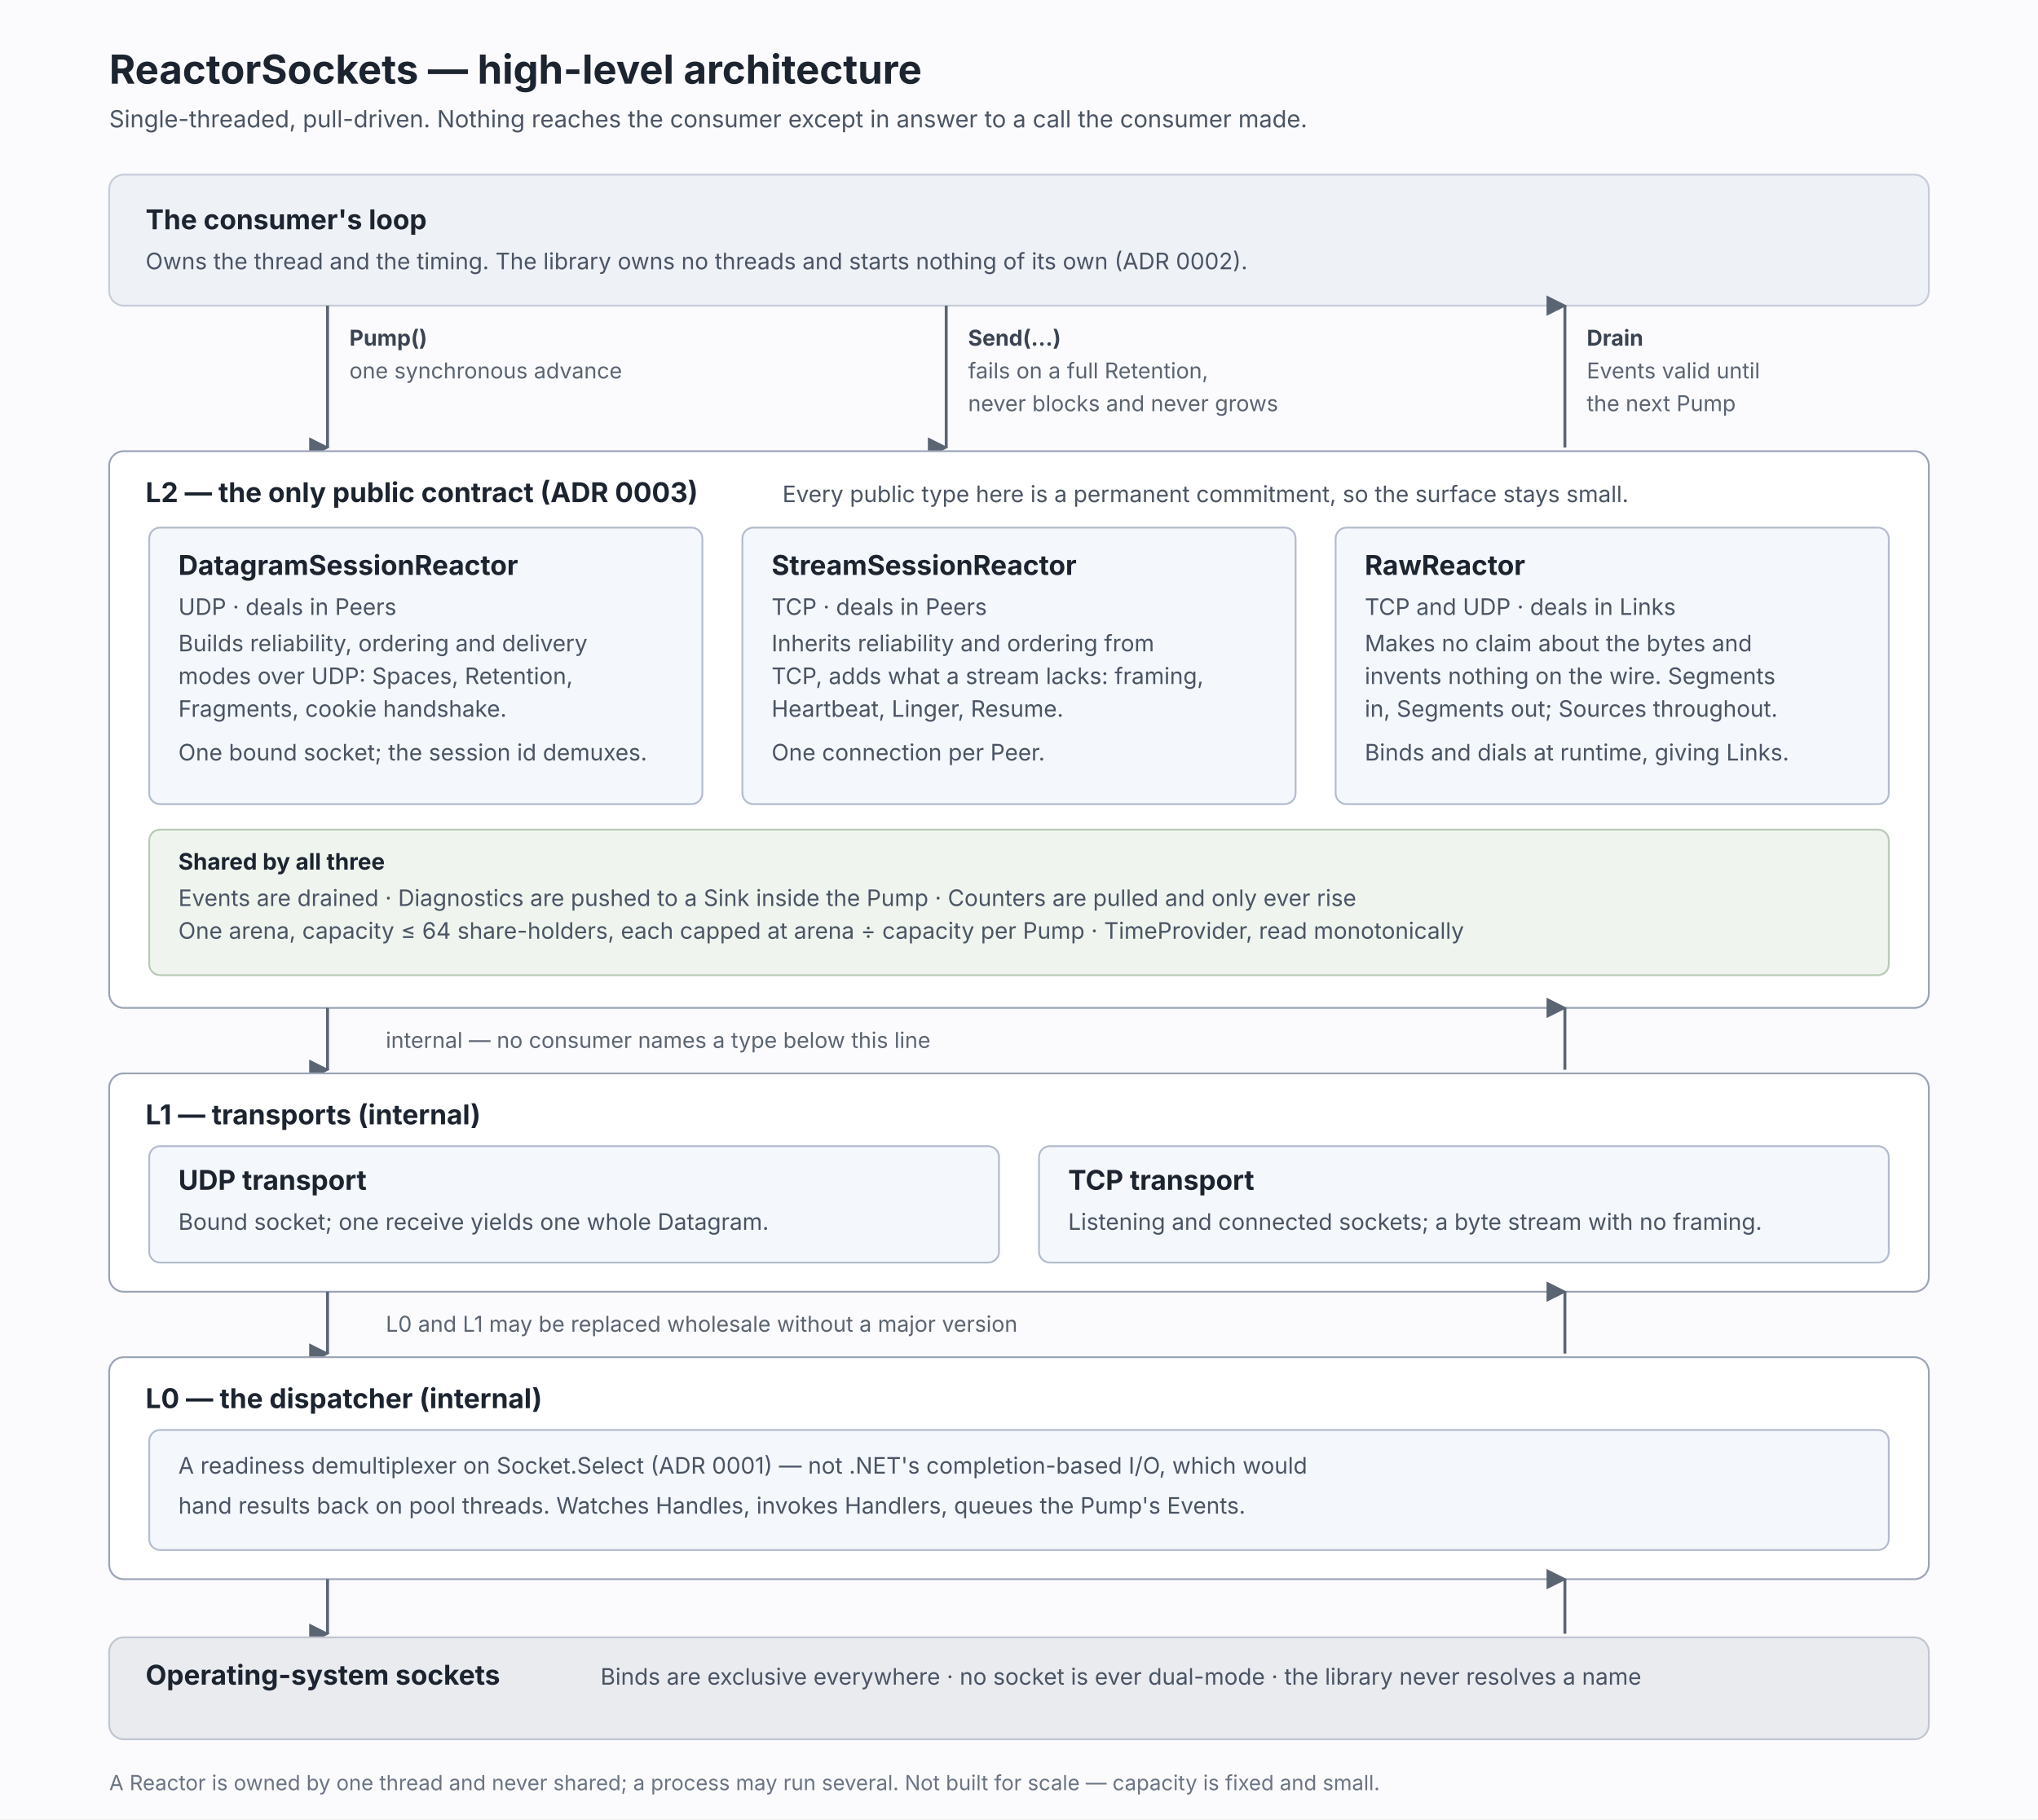
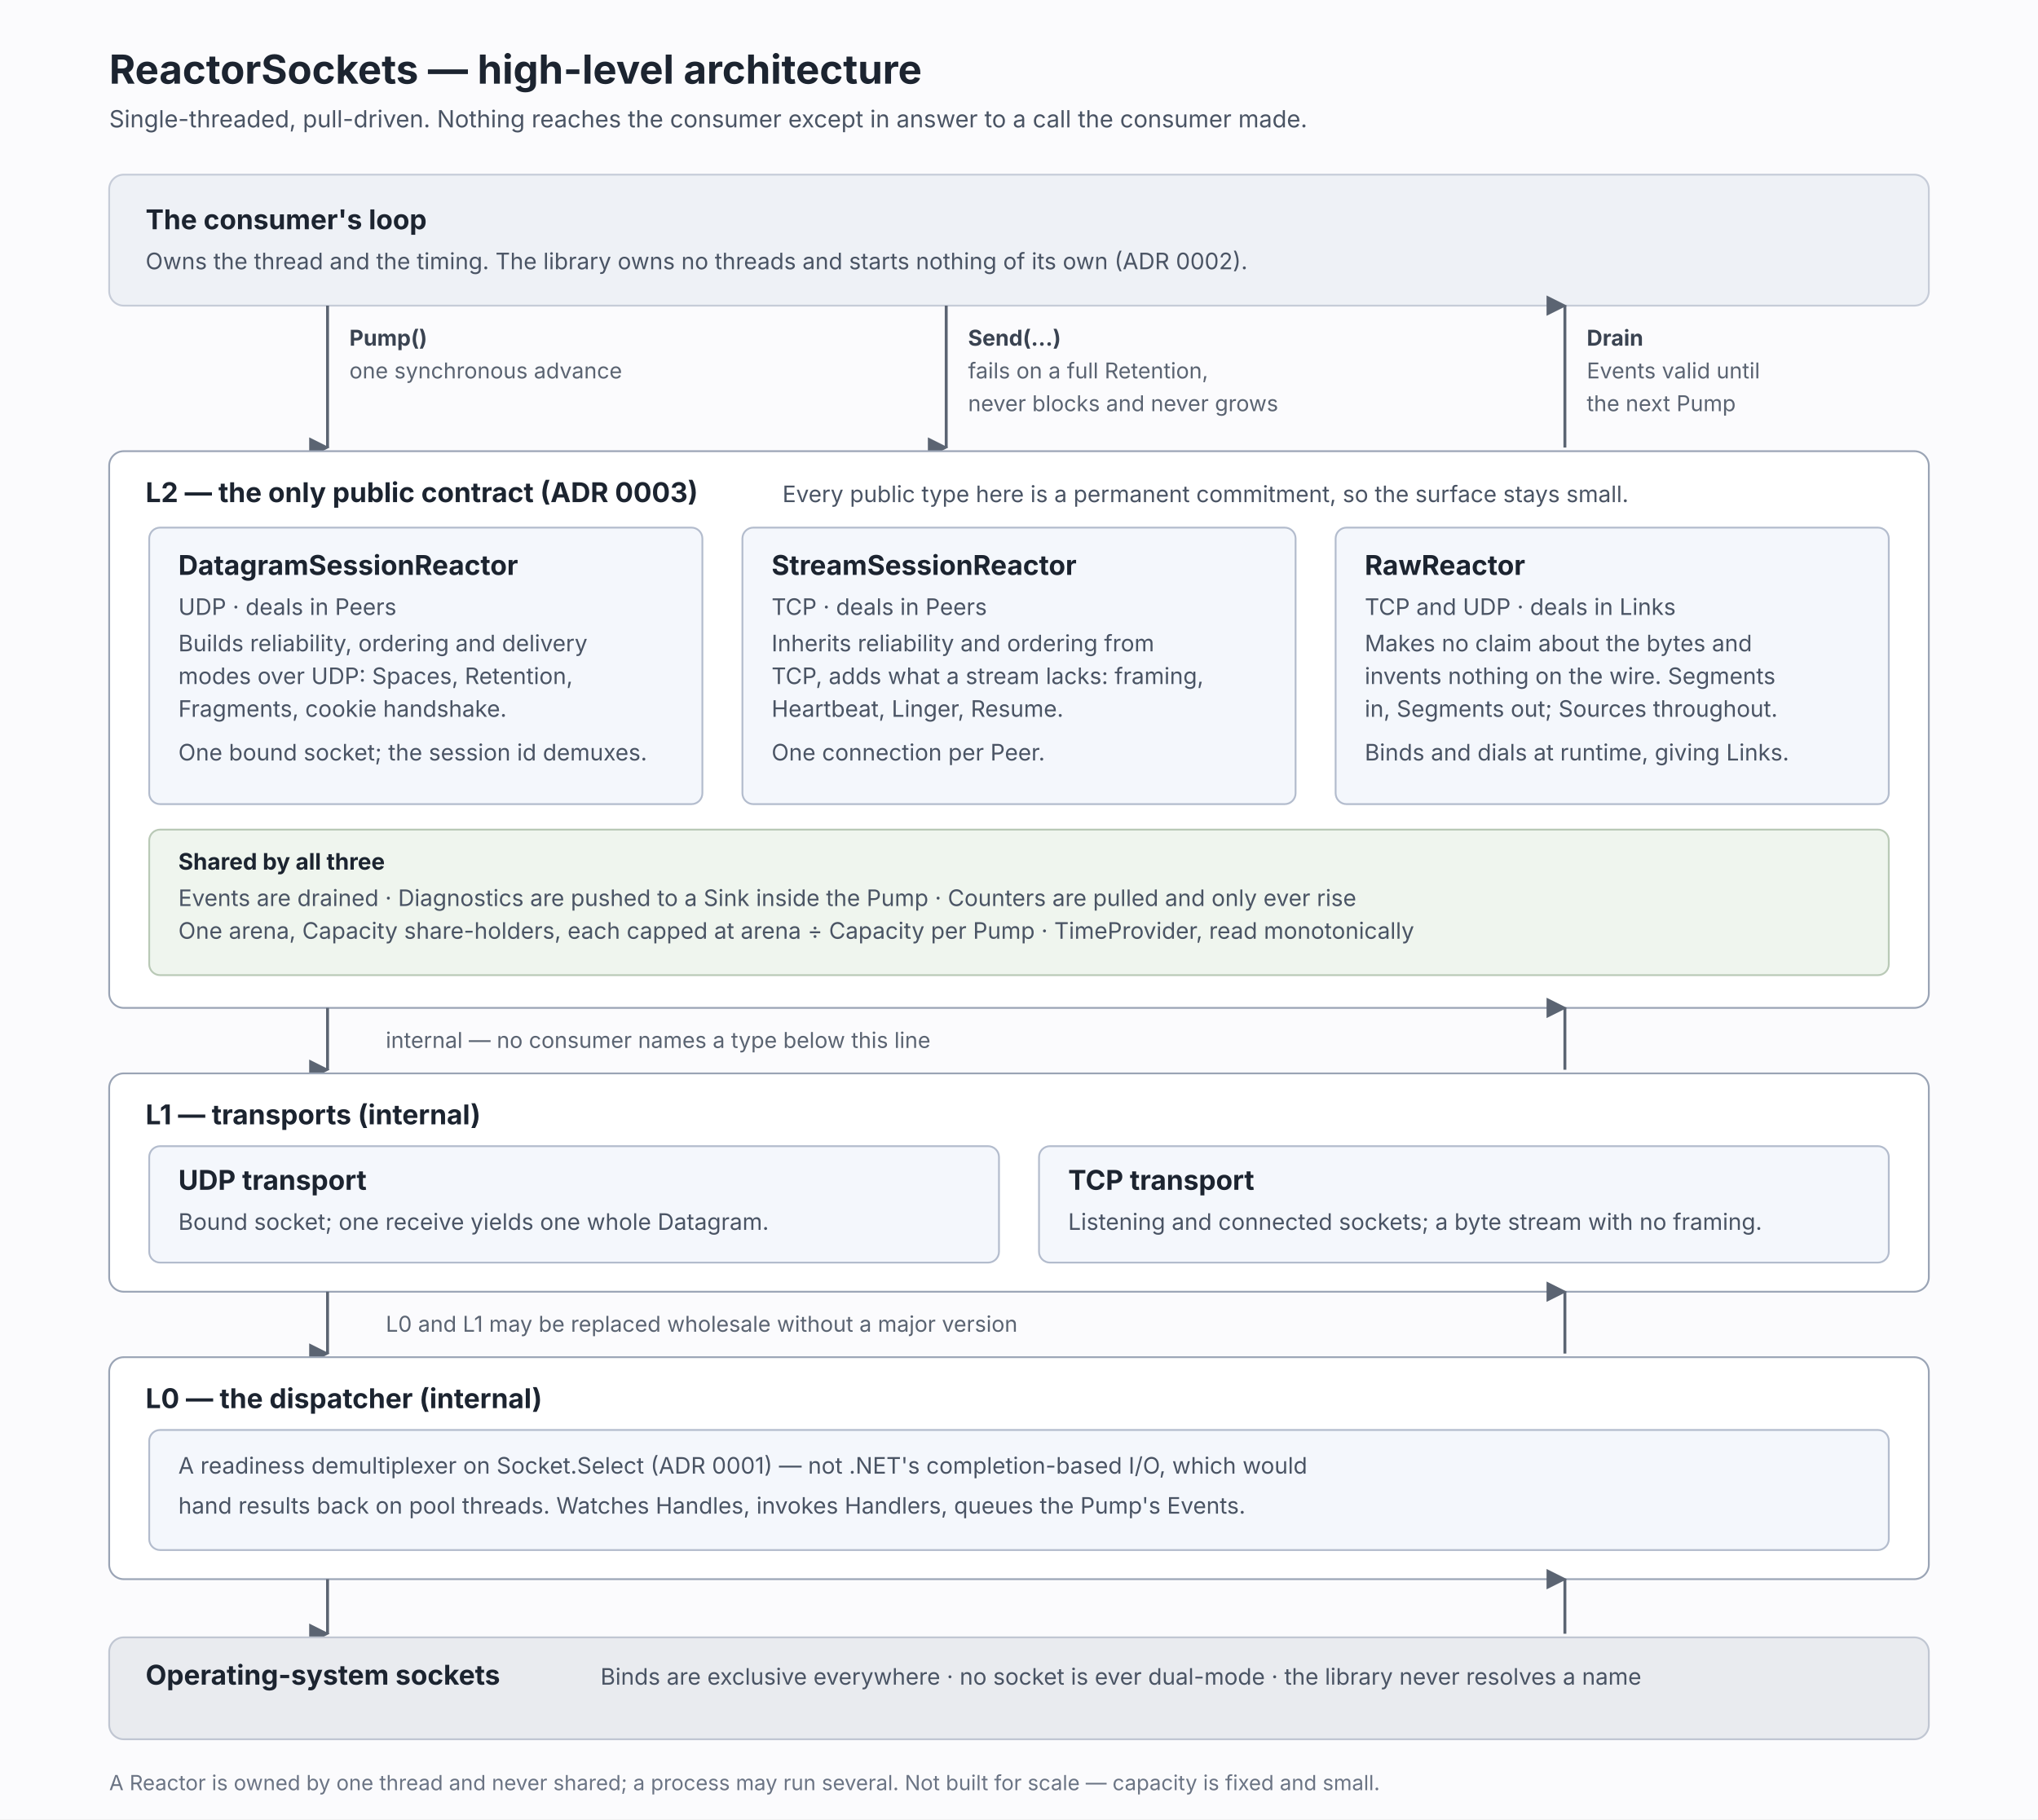
<svg xmlns="http://www.w3.org/2000/svg" width="1120" height="1000" viewBox="0 0 1120 1000" font-family="Segoe UI, Inter, Helvetica, Arial, sans-serif">
  <defs>
    <marker id="arrow" viewBox="0 0 10 10" refX="9" refY="5" markerWidth="7" markerHeight="7" orient="auto-start-end">
      <path d="M0,0 L10,5 L0,10 z" fill="#5b6472" />
    </marker>
    <style>
      .page   { fill: #fbfbfd; }
      .band   { fill: #eef1f6; stroke: #c6ccd8; }
      .layer  { fill: #ffffff; stroke: #9aa4b5; }
      .card   { fill: #f4f7fc; stroke: #b3bccd; }
      .strip  { fill: #eff5ee; stroke: #b9c9b6; }
      .os     { fill: #e9ebef; stroke: #c0c6d2; }
      .t      { fill: #1c2430; }
      .m      { fill: #4a5464; }
      .title  { font-size: 22px; font-weight: 700; }
      .sub    { font-size: 13px; }
      .head   { font-size: 15px; font-weight: 700; }
      .cardt  { font-size: 15px; font-weight: 700; }
      .body   { font-size: 12.5px; }
      .edge   { font-size: 12px; fill: #5b6472; }
      .edget  { font-size: 12px; fill: #3a4351; font-weight: 700; }
      .foot   { font-size: 11.5px; fill: #6b7484; }
      line.e  { stroke: #5b6472; stroke-width: 1.6; marker-end: url(#arrow); }
    </style>
  </defs>
  <rect class="page" x="0" y="0" width="1120" height="1000" />
  <text class="t title" x="60" y="46">ReactorSockets — high-level architecture</text>
  <text class="m sub" x="60" y="70">Single-threaded, pull-driven. Nothing reaches the consumer except in answer to a call the consumer made.</text>
  <rect class="band" x="60" y="96" width="1000" height="72" rx="8" />
  <text class="t head" x="80" y="126">The consumer's loop</text>
  <text class="m body" x="80" y="148">Owns the thread and the timing. The library owns no threads and starts nothing of its own (ADR 0002).</text>
  <line class="e" x1="180" y1="168" x2="180" y2="246" />
  <text class="edget" x="192" y="190">Pump()</text>
  <text class="edge" x="192" y="208">one synchronous advance</text>
  <line class="e" x1="520" y1="168" x2="520" y2="246" />
  <text class="edget" x="532" y="190">Send(...)</text>
  <text class="edge" x="532" y="208">fails on a full Retention,</text>
  <text class="edge" x="532" y="226">never blocks and never grows</text>
  <line class="e" x1="860" y1="246" x2="860" y2="168" />
  <text class="edget" x="872" y="190">Drain</text>
  <text class="edge" x="872" y="208">Events valid until</text>
  <text class="edge" x="872" y="226">the next Pump</text>
  <rect class="layer" x="60" y="248" width="1000" height="306" rx="8" />
  <text class="t head" x="80" y="276">L2 — the only public contract (ADR 0003)</text>
  <text class="m body" x="430" y="276">Every public type here is a permanent commitment, so the surface stays small.</text>
  <rect class="card" x="82" y="290" width="304" height="152" rx="6" />
  <text class="t cardt" x="98" y="316">DatagramSessionReactor</text>
  <text class="m body" x="98" y="338">UDP · deals in Peers</text>
  <text class="m body" x="98" y="358">Builds reliability, ordering and delivery</text>
  <text class="m body" x="98" y="376">modes over UDP: Spaces, Retention,</text>
  <text class="m body" x="98" y="394">Fragments, cookie handshake.</text>
  <text class="m body" x="98" y="418">One bound socket; the session id demuxes.</text>
  <rect class="card" x="408" y="290" width="304" height="152" rx="6" />
  <text class="t cardt" x="424" y="316">StreamSessionReactor</text>
  <text class="m body" x="424" y="338">TCP · deals in Peers</text>
  <text class="m body" x="424" y="358">Inherits reliability and ordering from</text>
  <text class="m body" x="424" y="376">TCP, adds what a stream lacks: framing,</text>
  <text class="m body" x="424" y="394">Heartbeat, Linger, Resume.</text>
  <text class="m body" x="424" y="418">One connection per Peer.</text>
  <rect class="card" x="734" y="290" width="304" height="152" rx="6" />
  <text class="t cardt" x="750" y="316">RawReactor</text>
  <text class="m body" x="750" y="338">TCP and UDP · deals in Links</text>
  <text class="m body" x="750" y="358">Makes no claim about the bytes and</text>
  <text class="m body" x="750" y="376">invents nothing on the wire. Segments</text>
  <text class="m body" x="750" y="394">in, Segments out; Sources throughout.</text>
  <text class="m body" x="750" y="418">Binds and dials at runtime, giving Links.</text>
  <rect class="strip" x="82" y="456" width="956" height="80" rx="6" />
  <text class="t body" x="98" y="478" font-weight="700">Shared by all three</text>
  <text class="m body" x="98" y="498">Events are drained · Diagnostics are pushed to a Sink inside the Pump · Counters are pulled and only ever rise</text>
-   <text class="m body" x="98" y="516">One arena, capacity ≤ 64 share-holders, each capped at arena ÷ capacity per Pump · TimeProvider, read monotonically</text>
+   <text class="m body" x="98" y="516">One arena, Capacity share-holders, each capped at arena ÷ Capacity per Pump · TimeProvider, read monotonically</text>
  <line class="e" x1="180" y1="554" x2="180" y2="588" />
  <line class="e" x1="860" y1="588" x2="860" y2="554" />
  <text class="edge" x="212" y="576">internal — no consumer names a type below this line</text>
  <rect class="layer" x="60" y="590" width="1000" height="120" rx="8" />
  <text class="t head" x="80" y="618">L1 — transports (internal)</text>
  <rect class="card" x="82" y="630" width="467" height="64" rx="6" />
  <text class="t cardt" x="98" y="654">UDP transport</text>
  <text class="m body" x="98" y="676">Bound socket; one receive yields one whole Datagram.</text>
  <rect class="card" x="571" y="630" width="467" height="64" rx="6" />
  <text class="t cardt" x="587" y="654">TCP transport</text>
  <text class="m body" x="587" y="676">Listening and connected sockets; a byte stream with no framing.</text>
  <line class="e" x1="180" y1="710" x2="180" y2="744" />
  <line class="e" x1="860" y1="744" x2="860" y2="710" />
  <text class="edge" x="212" y="732">L0 and L1 may be replaced wholesale without a major version</text>
  <rect class="layer" x="60" y="746" width="1000" height="122" rx="8" />
  <text class="t head" x="80" y="774">L0 — the dispatcher (internal)</text>
  <rect class="card" x="82" y="786" width="956" height="66" rx="6" />
  <text class="m body" x="98" y="810">A readiness demultiplexer on Socket.Select (ADR 0001) — not .NET's completion-based I/O, which would</text>
  <text class="m body" x="98" y="832">hand results back on pool threads. Watches Handles, invokes Handlers, queues the Pump's Events.</text>
  <line class="e" x1="180" y1="868" x2="180" y2="898" />
  <line class="e" x1="860" y1="898" x2="860" y2="868" />
  <rect class="os" x="60" y="900" width="1000" height="56" rx="8" />
  <text class="t head" x="80" y="926">Operating-system sockets</text>
  <text class="m body" x="330" y="926">Binds are exclusive everywhere · no socket is ever dual-mode · the library never resolves a name</text>
  <text class="foot" x="60" y="984">A Reactor is owned by one thread and never shared; a process may run several. Not built for scale — capacity is fixed and small.</text>
</svg>
